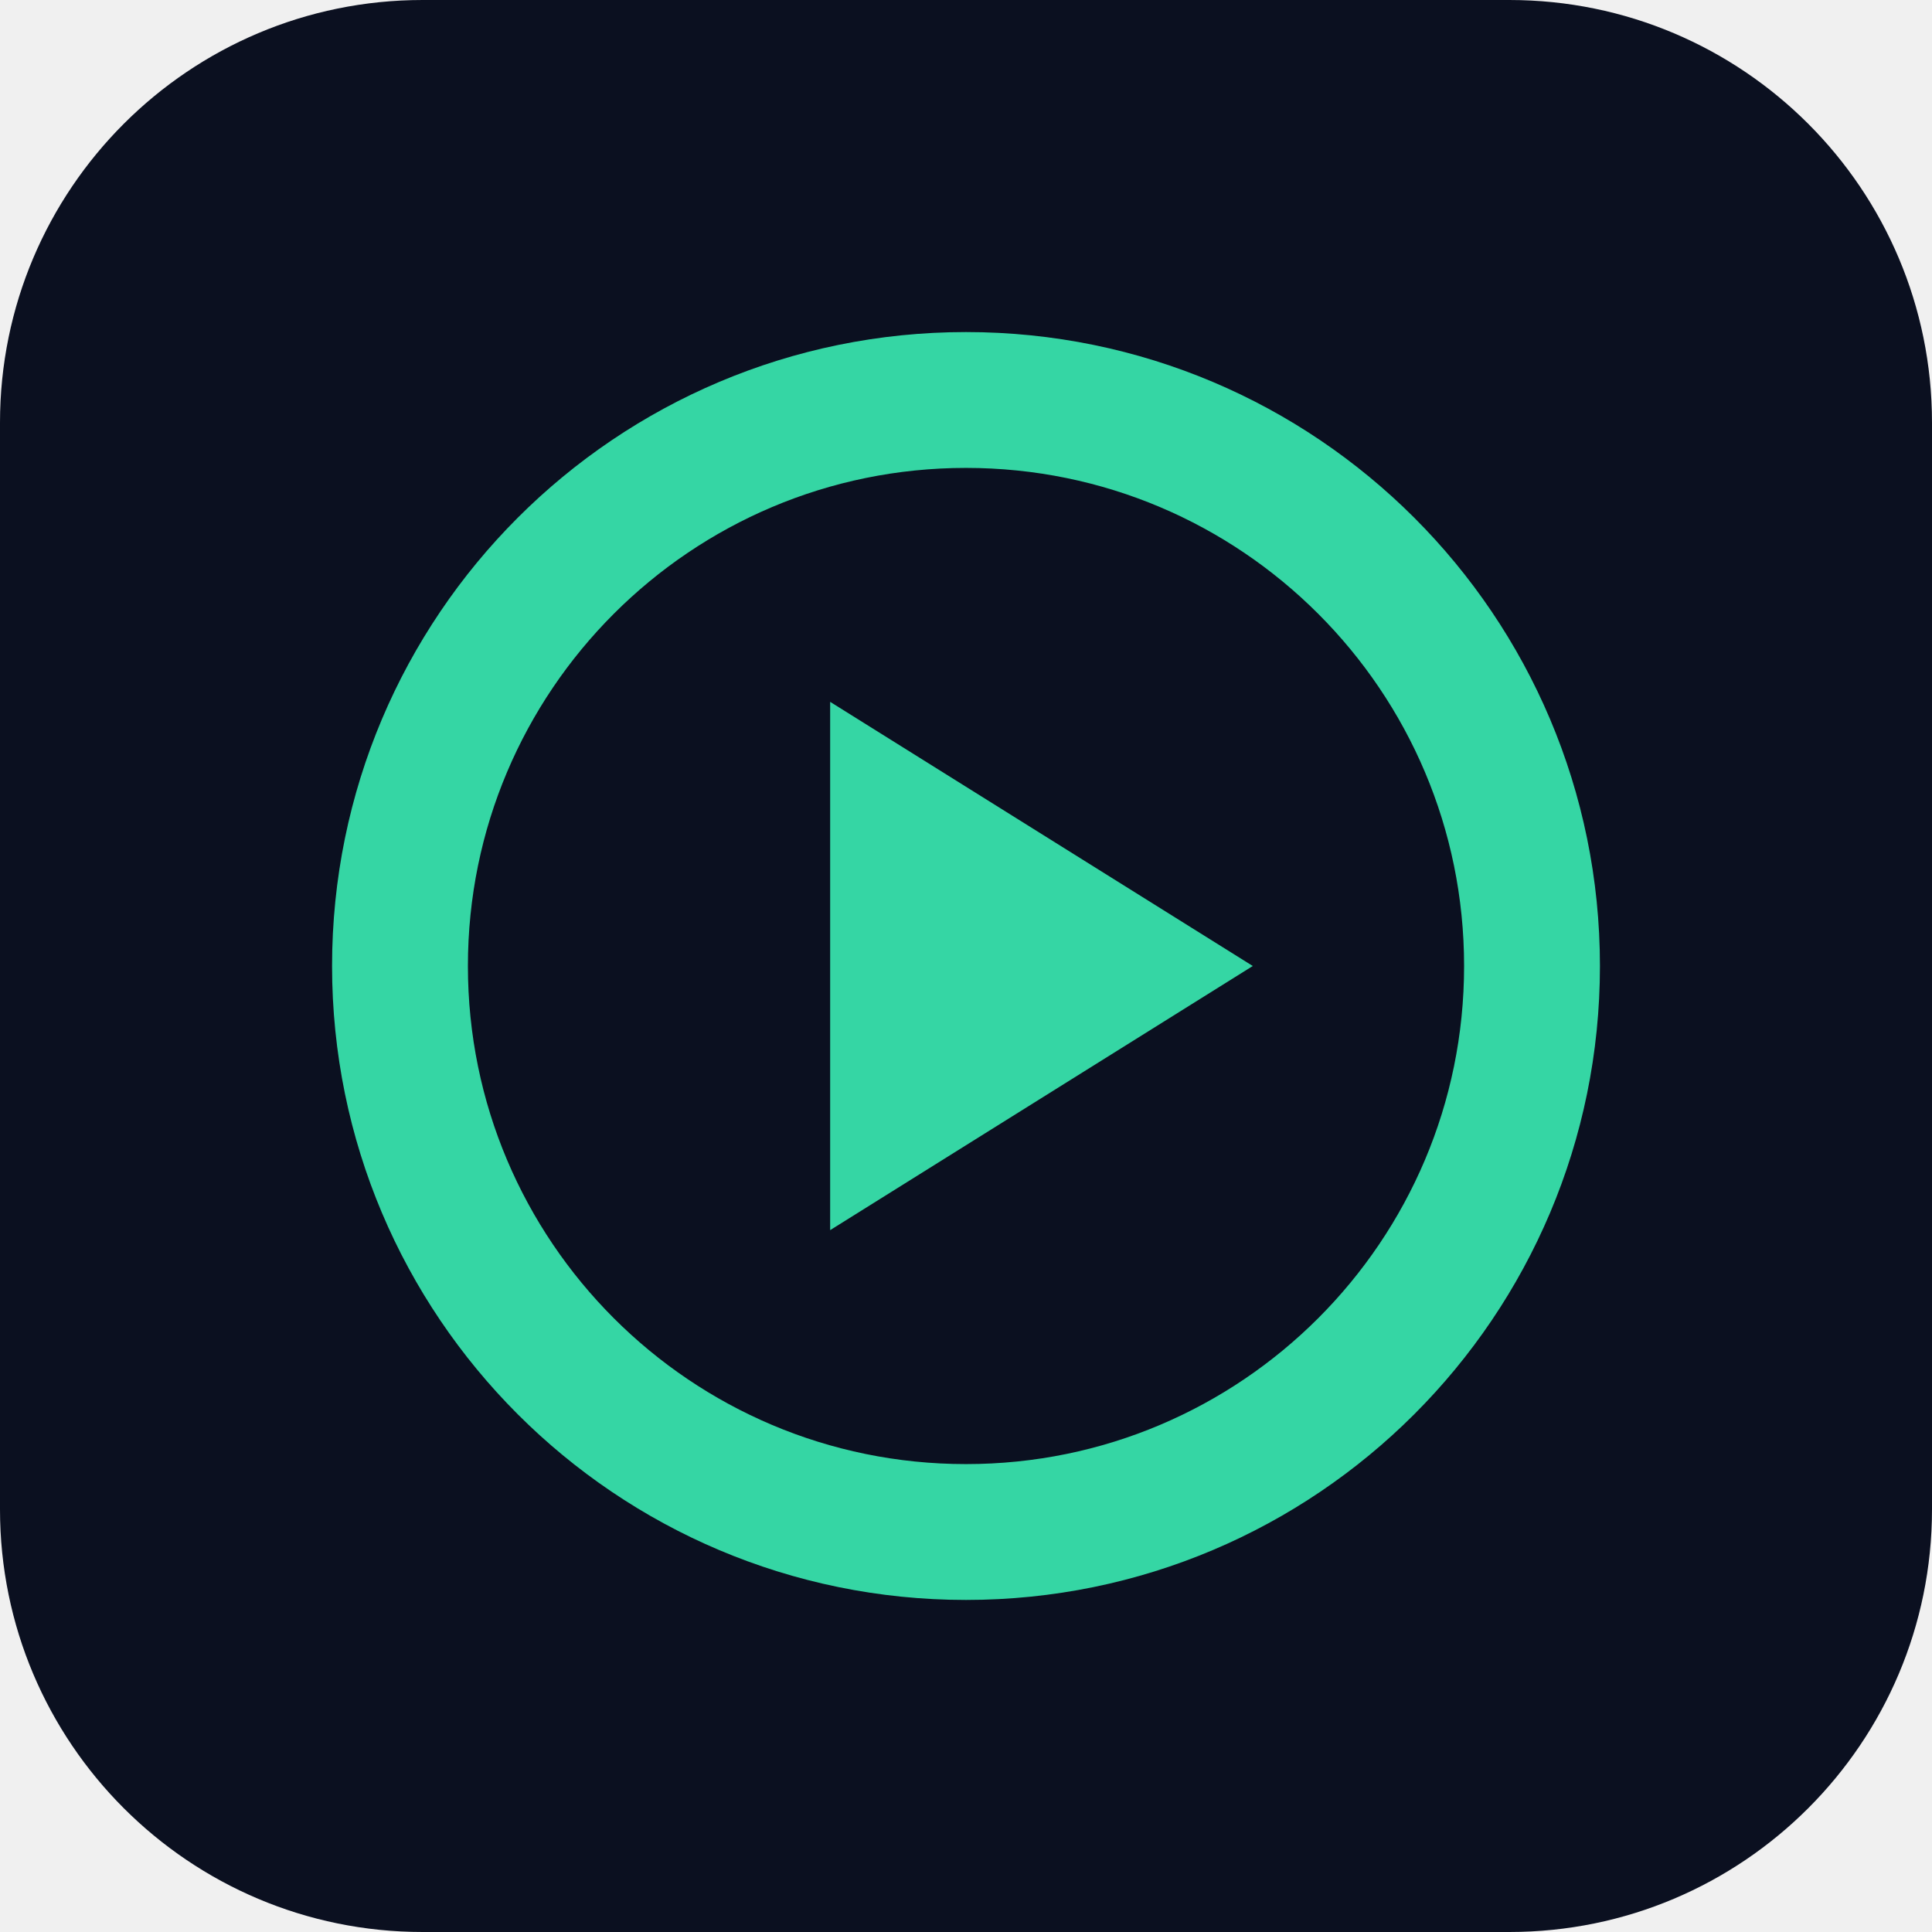
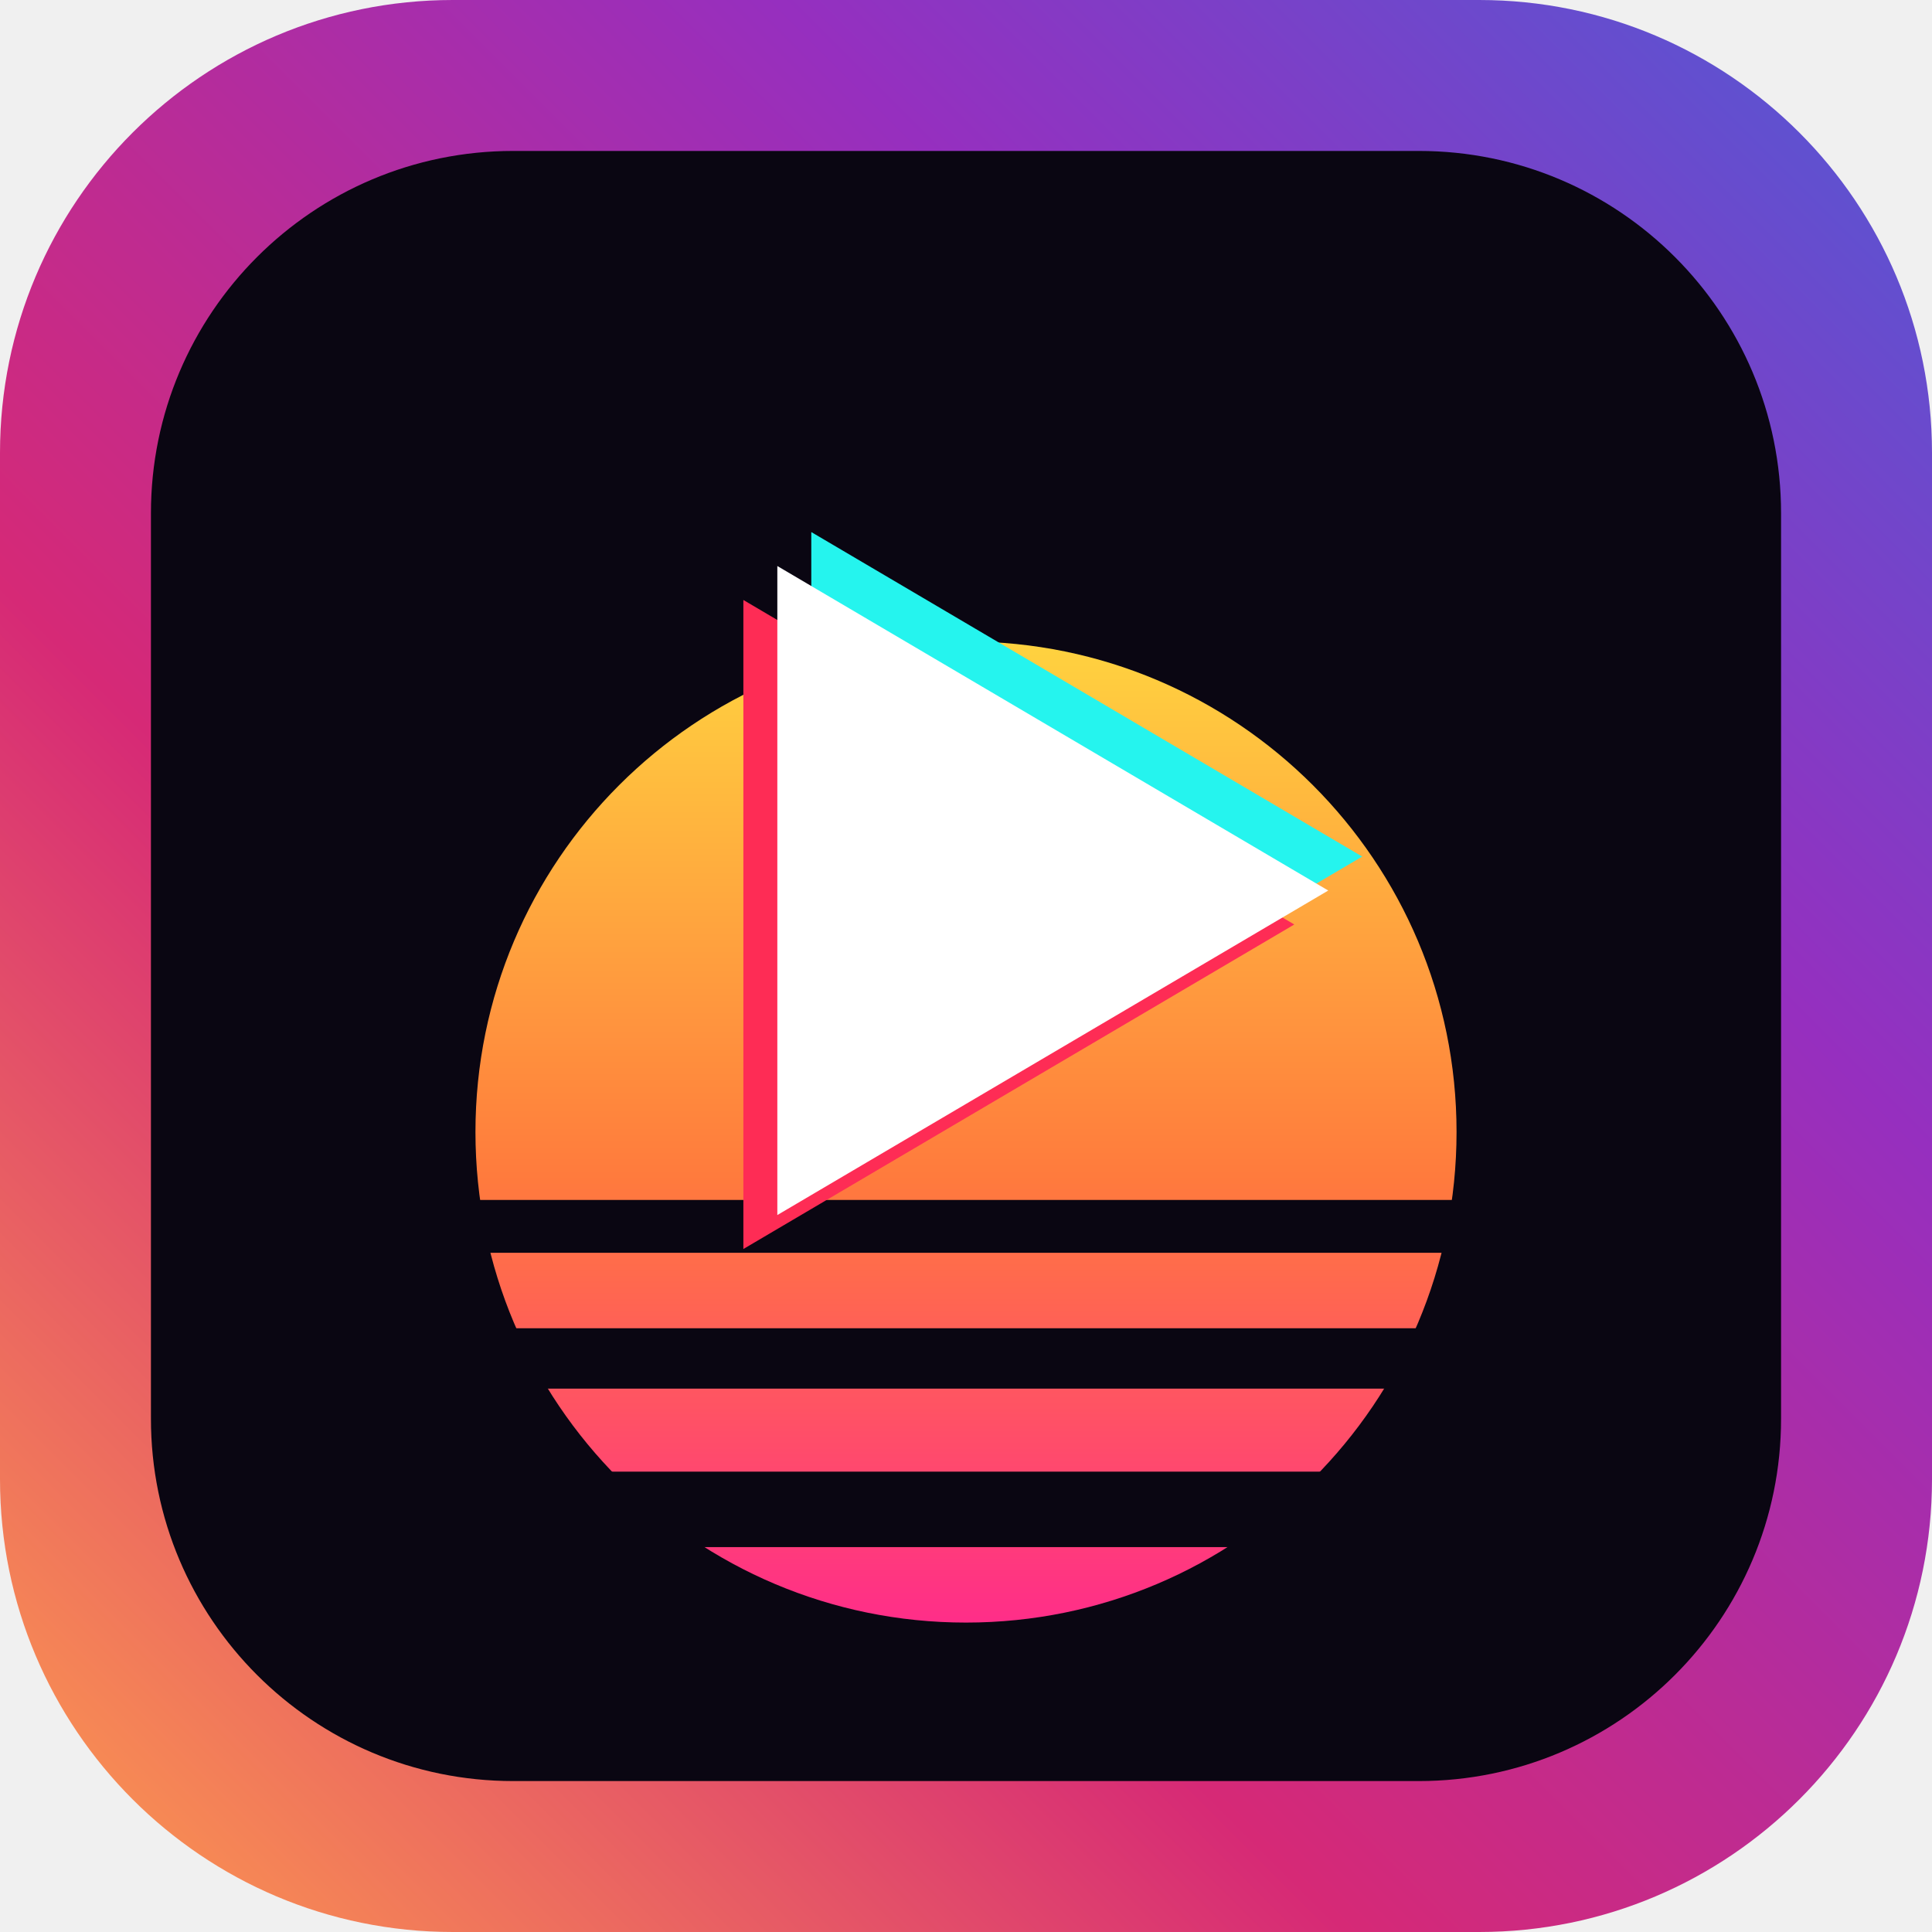
<svg xmlns="http://www.w3.org/2000/svg" viewBox="0 0 512 512">
-   <rect width="512" height="512" rx="112" fill="#0B1020" />
-   <circle cx="256" cy="256" r="150" fill="none" stroke="#35D6A4" stroke-width="36" />
-   <path d="M220 186v140l112-70z" fill="#35D6A4" />
+   <defs>
+     <linearGradient id="g" x1="0" y1="1" x2="1" y2="0">
+       <stop offset="0" stop-color="#FFA24C" />
+       <stop offset=".35" stop-color="#D62976" />
+       <stop offset=".7" stop-color="#962FBF" />
+       <stop offset="1" stop-color="#4F5BD5" />
+     </linearGradient>
+     <linearGradient id="s" x1="0" y1="0" x2="0" y2="1">
+       <stop offset="0" stop-color="#FFD23F" />
+       <stop offset=".55" stop-color="#FF7A3D" />
+       <stop offset="1" stop-color="#FF2E88" />
+     </linearGradient>
+   </defs>
+   <rect width="512" height="512" rx="120" fill="url(#g)" />
+   <rect x="40" y="40" width="432" height="432" rx="96" fill="#0A0612" />
+   <circle cx="256" cy="300" r="130" fill="url(#s)" />
+   <g fill="#0A0612">
+     <rect x="110" y="318" width="292" height="14" />
+     <rect x="110" y="352" width="292" height="16" />
+     <rect x="110" y="390" width="292" height="20" />
+   </g>
+   <path d="M206 150v172l146-86z" fill="#FE2C55" transform="translate(-9 9)" />
+   <path d="M206 150v172l146-86z" fill="#25F4EE" transform="translate(9 -9)" />
+   <path d="M206 150v172l146-86z" fill="#fff" />
</svg>
